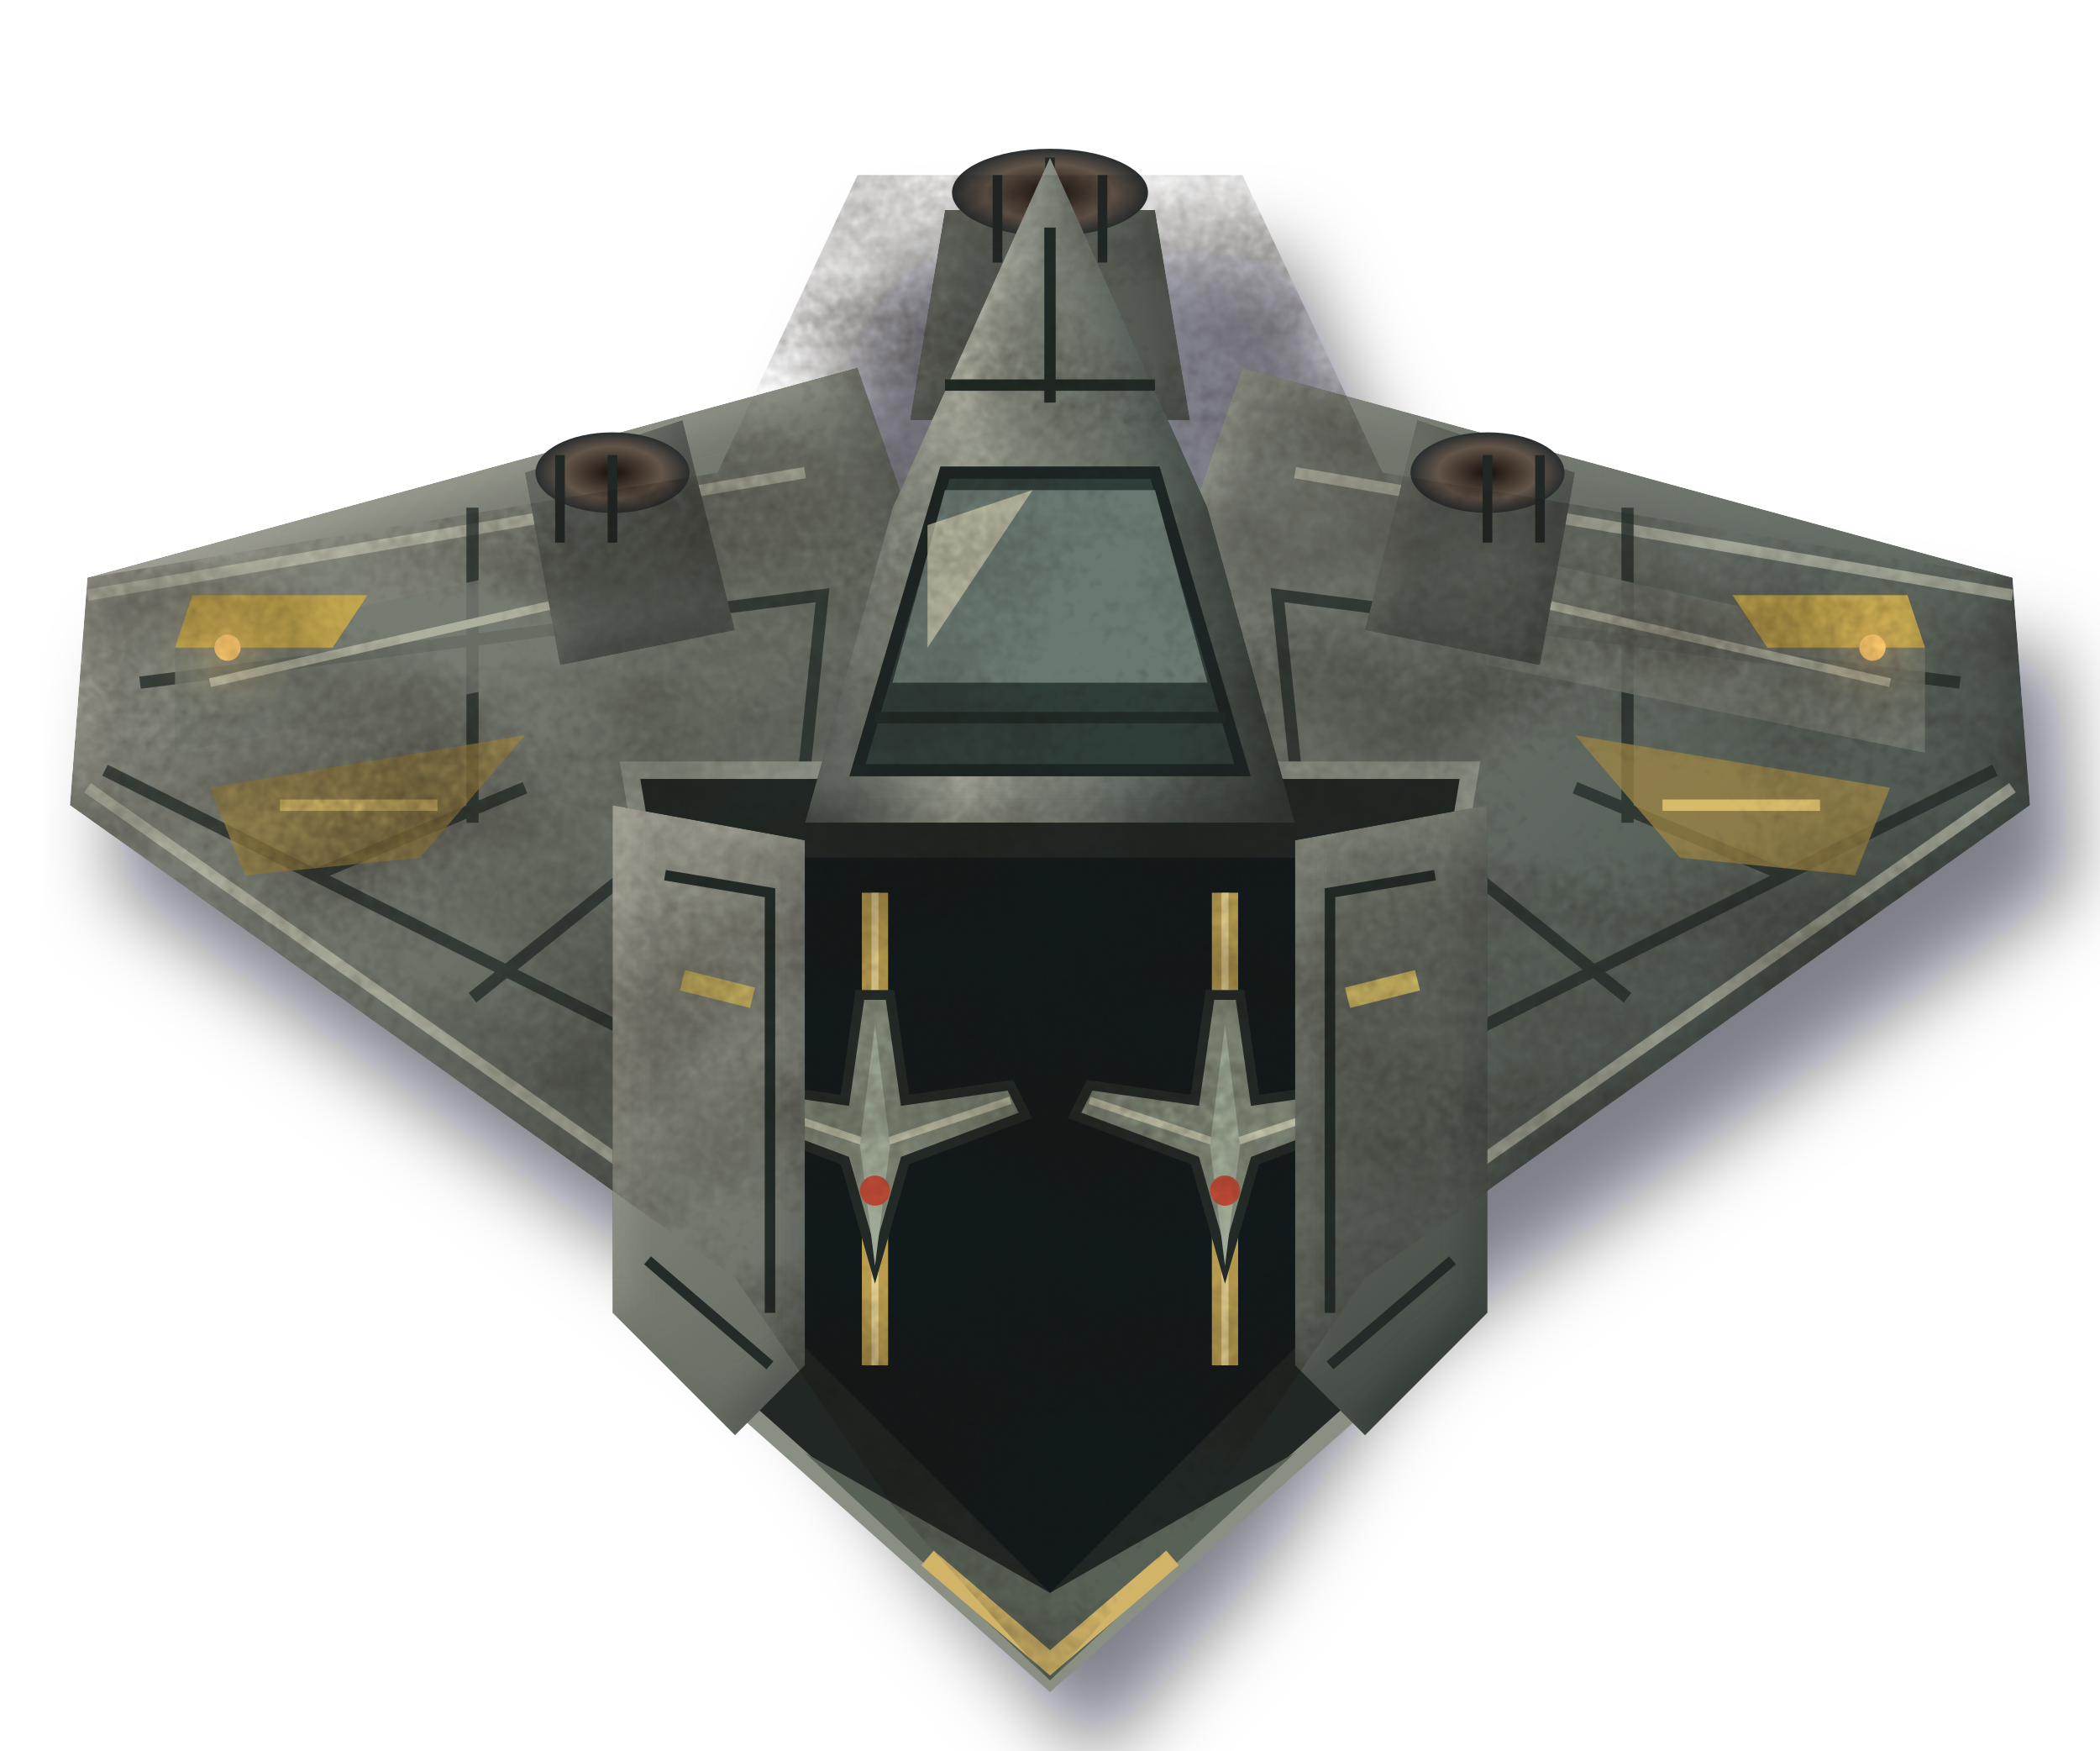
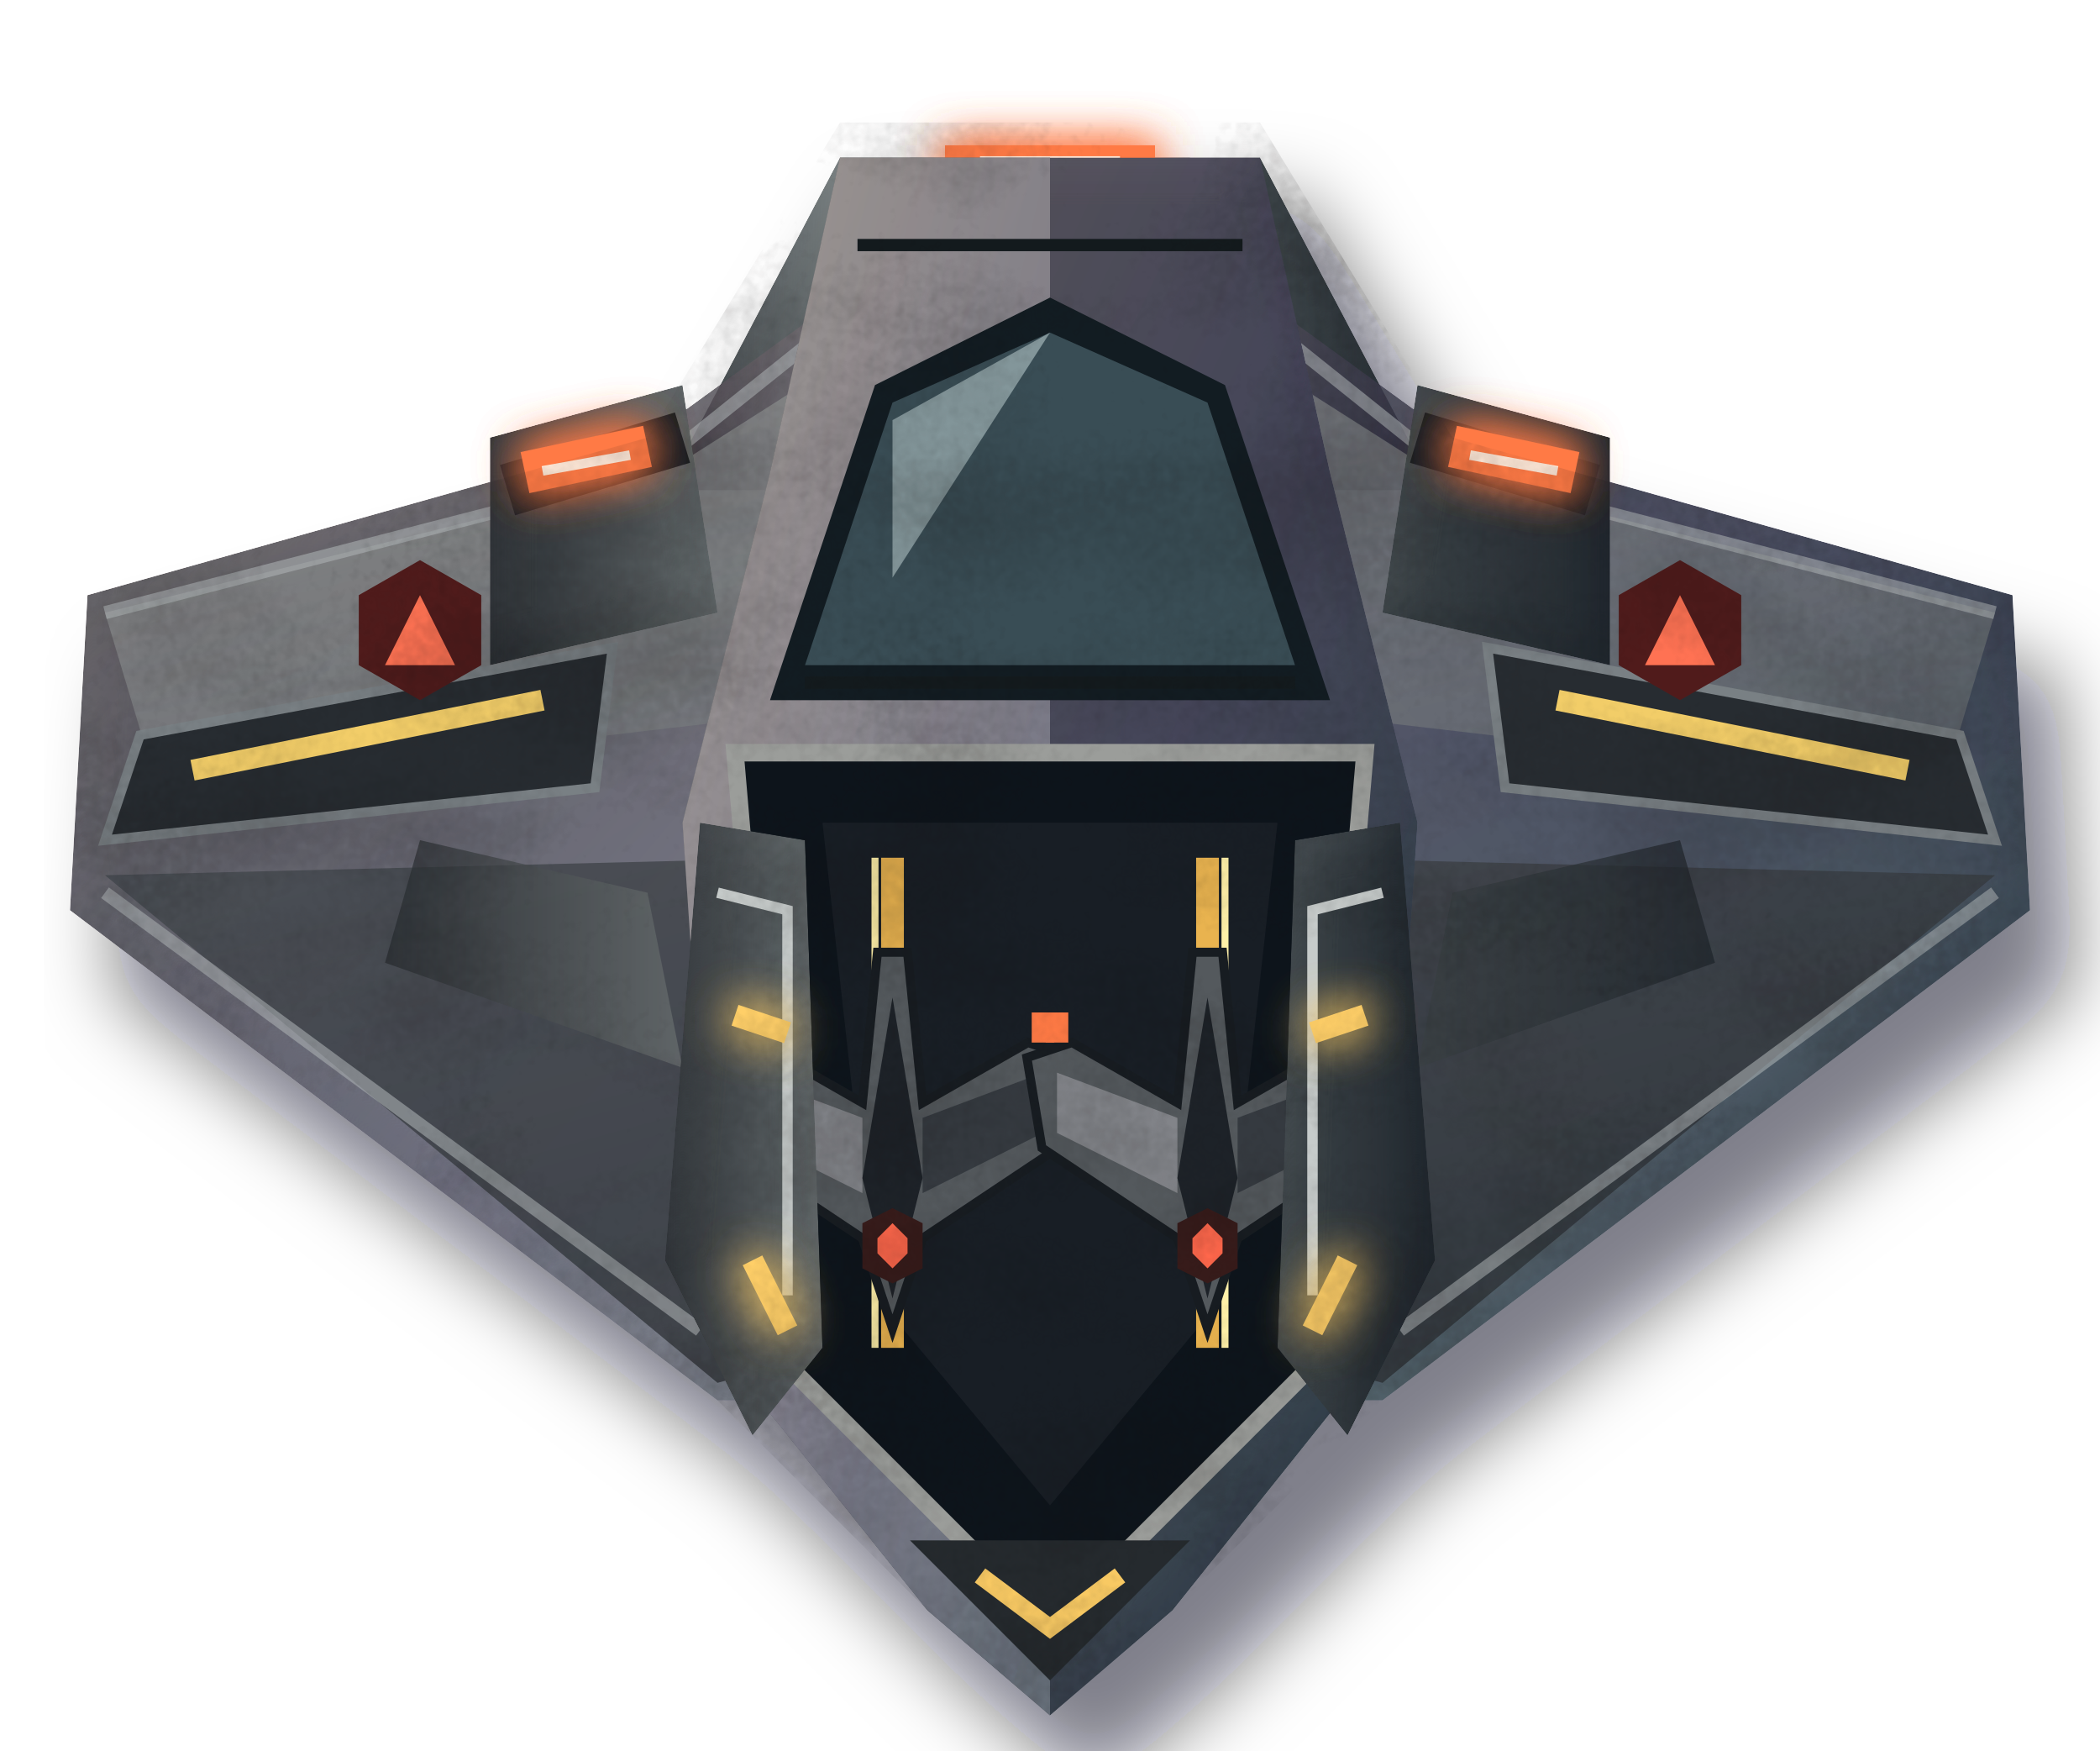
<svg xmlns="http://www.w3.org/2000/svg" xmlns:xlink="http://www.w3.org/1999/xlink" width="120" height="100" viewBox="0 0 120 100">
  <defs>
-     <filter id="bevel" x="-5%" y="-5%" width="110%" height="110%" color-interpolation-filters="sRGB">
+     <filter id="hull" x="-5%" y="-5%" width="110%" height="110%" color-interpolation-filters="sRGB">
      <feGaussianBlur in="SourceAlpha" stdDeviation="1.1" result="height" />
-       <feDiffuseLighting in="height" surfaceScale="2.6" diffuseConstant="1.18" lighting-color="#fff" result="diffuse">
-         <feDistantLight azimuth="225" elevation="52" />
+       <feDiffuseLighting in="height" surfaceScale="2.4" diffuseConstant="1.22" lighting-color="#fff" result="diffuse">
+         <feDistantLight azimuth="225" elevation="54" />
      </feDiffuseLighting>
-       <feSpecularLighting in="height" surfaceScale="2.6" specularConstant=".75" specularExponent="18" lighting-color="#fff4df" result="specular">
-         <feDistantLight azimuth="225" elevation="44" />
+       <feSpecularLighting in="height" surfaceScale="2.4" specularConstant=".95" specularExponent="30" lighting-color="#f4f9ff" result="specular">
+         <feDistantLight azimuth="225" elevation="40" />
+       </feSpecularLighting>
+       <feSpecularLighting in="height" surfaceScale="2.4" specularConstant=".5" specularExponent="14" lighting-color="#7fc4ff" result="rim">
+         <feDistantLight azimuth="30" elevation="24" />
      </feSpecularLighting>
      <feComposite in="SourceGraphic" in2="diffuse" operator="arithmetic" k1="1" result="lit" />
-       <feComposite in="specular" in2="SourceAlpha" operator="in" result="gloss" />
-       <feComposite in="gloss" in2="lit" operator="arithmetic" k2=".38" k3="1" result="shaded" />
+       <feComposite in="specular" in2="rim" operator="arithmetic" k2="1" k3=".55" result="gloss0" />
+       <feComposite in="gloss0" in2="SourceAlpha" operator="in" result="gloss" />
+       <feComposite in="gloss" in2="lit" operator="arithmetic" k2=".42" k3="1" result="shaded" />
      <feComposite in="shaded" in2="SourceAlpha" operator="in" />
    </filter>
-     <filter id="grime" x="0" y="0" width="100%" height="100%" color-interpolation-filters="sRGB">
-       <feTurbulence type="fractalNoise" baseFrequency=".07 .12" numOctaves="3" seed="16" result="mottle" />
-       <feTurbulence type="fractalNoise" baseFrequency="1.4" numOctaves="2" seed="5" result="grain" />
-       <feComposite in="mottle" in2="grain" operator="arithmetic" k2=".7" k3=".3" />
-       <feColorMatrix type="matrix" values="0 0 0 0 .1  0 0 0 0 .07  0 0 0 0 .05  -1.6 0 0 0 1.05" />
+     <filter id="wear" x="0" y="0" width="100%" height="100%" color-interpolation-filters="sRGB">
+       <feTurbulence type="fractalNoise" baseFrequency=".07 .12" numOctaves="3" seed="36" result="mottle" />
+       <feTurbulence type="fractalNoise" baseFrequency="1.6" numOctaves="2" seed="16" result="grain" />
+       <feComposite in="mottle" in2="grain" operator="arithmetic" k2=".75" k3=".25" />
+       <feColorMatrix type="matrix" values="0 0 0 0 .06  0 0 0 0 .05  0 0 0 0 .05  -1.7 0 0 0 1.02" />
      <feComposite in2="SourceAlpha" operator="in" />
    </filter>
    <filter id="shadow" x="-20%" y="-20%" width="140%" height="150%">
      <feGaussianBlur in="SourceAlpha" stdDeviation="2.2" />
      <feOffset dx="2.5" dy="4.5" result="blur" />
-       <feFlood flood-color="#02070d" flood-opacity=".5" />
+       <feFlood flood-color="#01050b" flood-opacity=".5" />
      <feComposite in2="blur" operator="in" />
    </filter>
    <filter id="glow" x="-200%" y="-200%" width="500%" height="500%">
-       <feGaussianBlur stdDeviation="1.5" result="halo" />
+       <feGaussianBlur stdDeviation="1.3" result="halo" />
      <feMerge>
        <feMergeNode in="halo" />
        <feMergeNode in="halo" />
        <feMergeNode in="SourceGraphic" />
      </feMerge>
    </filter>
-     <linearGradient id="left" x1="0" y1="0" x2="1" y2="1">
-       <stop stop-color="#919186" />
-       <stop offset=".48" stop-color="#656b62" />
-       <stop offset="1" stop-color="#313a36" />
+     <linearGradient id="wingL" x1="1" y1="1" x2="0" y2="0">
+       <stop stop-color="#808281" />
+       <stop offset=".55" stop-color="#5b6263" />
+       <stop offset="1" stop-color="#40474c" />
    </linearGradient>
-     <linearGradient id="right" x1="0" y1="0" x2="1" y2="1">
-       <stop stop-color="#777a71" />
-       <stop offset=".5" stop-color="#535d56" />
-       <stop offset="1" stop-color="#28322f" />
+     <linearGradient id="wingR" x1="0" y1="1" x2="1" y2="0">
+       <stop stop-color="#555c60" />
+       <stop offset=".55" stop-color="#42494d" />
+       <stop offset="1" stop-color="#2a3037" />
    </linearGradient>
-     <linearGradient id="body" x1="0" x2="1">
-       <stop stop-color="#363e3b" />
-       <stop offset=".33" stop-color="#a1a698" />
-       <stop offset=".43" stop-color="#858b80" />
-       <stop offset=".7" stop-color="#505b54" />
-       <stop offset="1" stop-color="#29322f" />
+     <linearGradient id="facetL" x1="0" y1="0" x2="1" y2="1">
+       <stop stop-color="#999b99" />
+       <stop offset="1" stop-color="#666c70" />
    </linearGradient>
-     <radialGradient id="nozzle">
-       <stop stop-color="#18100b" />
-       <stop offset=".65" stop-color="#635549" />
-       <stop offset="1" stop-color="#292e30" />
+     <linearGradient id="facetR" x1="0" y1="0" x2="1" y2="1">
+       <stop stop-color="#464a50" />
+       <stop offset="1" stop-color="#292e33" />
+     </linearGradient>
+     <linearGradient id="pod" x1="0" x2="1">
+       <stop stop-color="#24282c" />
+       <stop offset=".32" stop-color="#868d8c" />
+       <stop offset=".62" stop-color="#4d5556" />
+       <stop offset="1" stop-color="#1c2228" />
+     </linearGradient>
+     <linearGradient id="film" x1="0" y1="0" x2="1" y2="1">
+       <stop stop-color="#ff8a5c" />
+       <stop offset=".5" stop-color="#9b6bff" />
+       <stop offset="1" stop-color="#3fd0d8" />
+     </linearGradient>
+     <radialGradient id="eye" cx=".4" cy=".35" r=".7">
+       <stop stop-color="#ffe3d6" />
+       <stop offset=".2" stop-color="#ff5a3d" />
+       <stop offset=".6" stop-color="#7a1410" />
+       <stop offset="1" stop-color="#1e0605" />
    </radialGradient>
    <g id="airframe">
-       <path d="M49 10h22l8 17 36 6 1 13-38 27-9 13-9 10-9-10-9-13L4 46l1-13 36-6Z" />
+       <path d="M48 7h24l11 18 32 9 1 18-37 28-12 12-7 6-7-6-12-12L4 52l1-18 32-9Z" />
    </g>
    <g id="drone">
-       <path d="M0 12-2 5-10 2l1-2 7 1 1-7h2l1 7 7-1 1 2-8 3Z" fill="#7f8877" stroke="#222a27" stroke-width=".65" />
-       <path d="M-9 1 0 4 9 1" stroke="#c1c2a8" stroke-width=".5" fill="none" />
-       <path d="M0 12-1 4l1-8 1 8Z" fill="#9eaa96" />
-       <circle cy="7" r="1" fill="#bc4935" />
+       <path d="M0 15-2 9-11 3l-1-6 3-1 7 4 1-10h2L2 0l7-4 3 1-1 6-9 6Z" fill="#54595d" stroke="#171c21" stroke-width=".6" />
+       <path d="M-10-2-2 1-2 6-10 2Z" fill="#828489" />
+       <path d="M10-2 2 1 2 6 10 2Z" fill="#353a40" />
+       <path d="M0-7-2 5 0 13 2 5Z" fill="#1d2228" />
+       <path d="M-10-4v-2 M10-4v-2" stroke="#ff7a45" stroke-width="1.5" />
+       <path d="M0 7 2 8v3l-2 1-2-1V8Z" fill="#371b1a" />
+       <path d="M0 8 1 9v1l-1 1-1-1V9Z" fill="#ff674b" />
+     </g>
+     <g id="glyph">
+       <path d="M0-4 3.5-2v4L0 4l-3.5-2v-4Z" fill="#501b1b" />
+       <path d="M0-2 2 2h-4Z" fill="#ff7253" />
    </g>
  </defs>
  <use href="#airframe" xlink:href="#airframe" filter="url(#shadow)" />
-   <g filter="url(#bevel)">
-     <path d="M49 21 5 33 4 46 42 73 53 76 57 44Z" fill="url(#left)" />
-     <path d="M71 21 115 33 116 46 78 73 67 76 63 44Z" fill="url(#right)" />
+   <g filter="url(#hull)">
+     <path d="M48 17 37 25 5 34 4 52 41 80 52 80 57 42Z" fill="url(#wingL)" />
+     <path d="M72 17 83 25 115 34 116 52 79 80 68 80 63 42Z" fill="url(#wingR)" />
+     <path d="M48 9h24l10 19H38Z" fill="url(#pod)" />
  </g>
-   <path d="M5 34 46 27 M115 34 74 27 M5 45l37 26 M115 45 78 71" fill="none" stroke="#d1d0bc" stroke-width=".65" opacity=".58" />
-   <g fill="none" stroke="#202a27" stroke-width=".7" opacity=".75">
-     <path d="M8 39 47 34 44 63 6 44 M112 39 73 34l3 29 38-19 M18 50l12-5 M102 50l-12-5 M27 57l10-8 M93 57l-10-8 M27 29 27 47 M93 29v18" />
+   <path d="M48 17 37 25 5 34 4 52 41 80 52 80 57 42Z M72 17 83 25 115 34 116 52 79 80 68 80 63 42Z" fill="url(#film)" opacity=".1" />
+   <path d="M6 35 38 27 49 20 52 40 9 45Z M114 35 82 27 71 20 68 40 111 45Z" fill="url(#facetL)" opacity=".65" />
+   <path d="M6 50 46 49 52 76 41 79Z M114 50 74 49 68 76 79 79Z" fill="url(#facetR)" opacity=".84" />
+   <path d="M6 35 37 27 47 19 M114 35 83 27 73 19 M6 51 40 76 M114 51 80 76" fill="none" stroke="#aeb4b6" stroke-width=".75" opacity=".57" />
+   <path d="M8 42 35 37l-1 8-28 3Z M112 42 85 37l1 8 28 3Z" fill="#272c31" stroke="#798084" stroke-width=".55" />
+   <path d="M11 44 31 40 M109 44l-20-4" stroke="#f2cd68" stroke-width="1.2" />
+   <path d="M22 55 39 61l-2-10-13-3Z M98 55 81 61l2-10 13-3Z" fill="url(#pod)" opacity=".7" />
+   <use href="#glyph" xlink:href="#glyph" transform="translate(24 36)" />
+   <use href="#glyph" xlink:href="#glyph" transform="translate(96 36)" />
+   <g filter="url(#hull)">
+     <path d="M28 25 39 22l2 13-13 3Z M81 22l11 3v13l-13-3Z M52 9h16l2 13H50Z" fill="url(#pod)" />
  </g>
-   <path d="M10 37 37 31l-2 7-25 5Z M110 37l-27-6 2 7 25 5Z" fill="#767b70" opacity=".8" />
-   <path d="M12 39 34 34 M108 39l-22-5" stroke="#aeb09e" stroke-width=".5" />
-   <path d="M12 45 30 42l-6 7-10 1Z M108 45 90 42l6 7 10 1Z" fill="#a18742" opacity=".72" />
-   <path d="M16 46h9 M104 46h-9" stroke="#d6bb69" stroke-width=".65" />
-   <g filter="url(#bevel)" fill="#4b514b">
-     <path d="M30 27 39 24l3 12-10 2Z M81 24l9 3-2 11-10-2Z M54 12h12l2 12H52Z" />
-   </g>
-   <ellipse cx="35" cy="27" rx="4.4" ry="2.3" fill="url(#nozzle)" />
-   <ellipse cx="85" cy="27" rx="4.4" ry="2.3" fill="url(#nozzle)" />
-   <ellipse cx="60" cy="11" rx="5.6" ry="2.5" fill="url(#nozzle)" />
-   <path d="M32 31v-5 M35 31v-5 M85 31v-5 M88 31v-5 M57 15v-5 M60 15V9 M63 15v-5" stroke="#202726" stroke-width=".55" />
-   <path d="M36 44 84 44l-6 36-18 16-18-16Z" fill="#202724" stroke="#899083" stroke-width="1" />
-   <path d="M42 49h36l-4 28-14 14-14-14Z" fill="#11191a" />
-   <path d="M50 51v27 M70 51v27" fill="none" stroke="#ba9d4f" stroke-width="1.5" />
-   <path d="M50 51v27 M70 51v27" fill="none" stroke="#eee0a4" stroke-width=".4" opacity=".75" />
-   <use href="#drone" xlink:href="#drone" transform="translate(50 62) scale(.86)" />
-   <use href="#drone" xlink:href="#drone" transform="translate(70 62) scale(.86)" />
-   <path d="M35 46 46 48 46 78 42 82 35 75Z M85 46 74 48v30l4 4 7-7Z" fill="url(#left)" filter="url(#bevel)" />
-   <path d="M38 50 44 51v24 M82 50l-6 1v24 M37 72l7 6 M83 72l-7 6" stroke="#222b28" stroke-width=".6" fill="none" />
-   <path d="M39 56 43 57 M81 56l-4 1" stroke="#d3bd66" stroke-width="1.2" />
-   <path d="M60 9 51 29l-5 18h28l-5-18Z" fill="url(#body)" filter="url(#bevel)" />
-   <path d="M54 27h12l5 17H49Z" fill="#303e3a" stroke="#1c2625" stroke-width=".7" />
-   <path d="M54 28h12l3 11H51Z" fill="#697972" />
-   <path d="M53 30 59 28l-6 9Z" fill="#d8d2b4" opacity=".7" />
-   <path d="M50 41h20 M54 22h12 M60 13v10" stroke="#202b27" stroke-width=".65" fill="none" />
-   <path d="M46 83 60 96 74 83l-14 8Z" fill="#586156" />
-   <path d="M53 89 60 95l7-6" stroke="#d1b468" stroke-width="1.1" fill="none" />
-   <path d="M11 34h10l-2 3H10Z M109 34H99l2 3h9Z M54 45h12" fill="#c2a64d" />
-   <circle cx="13" cy="37" r=".75" fill="#ffcb6d" filter="url(#glow)" />
-   <circle cx="107" cy="37" r=".75" fill="#ffcb6d" filter="url(#glow)" />
-   <use href="#airframe" xlink:href="#airframe" filter="url(#grime)" opacity=".5" />
+   <path d="M29 28 39 25 M81 25l10 3 M53 11h14" stroke="#161d23" stroke-width="3" />
+   <path d="M30 27 37 25.5 M83 25.5 90 27 M54 9.5h12" stroke="#ff7a45" stroke-width="2.4" filter="url(#glow)" />
+   <path d="M31 26.9 36 26 M84 26l5 .9 M56 9.2h8" stroke="#ffe8d7" stroke-width=".55" />
+   <path d="M60 98 53 92 41 77 39 47 44 27 48 9h24l4 18 5 20-2 30-12 15Z" fill="url(#facetR)" filter="url(#hull)" />
+   <path d="M60 98 53 92 41 77 39 47 44 27 48 9h12Z" fill="url(#facetL)" />
+   <path d="M60 98 53 92 41 77 39 47 44 27 48 9h24l4 18 5 20-2 30-12 15Z" fill="url(#film)" opacity=".09" />
+   <path d="M50 22 60 17l10 5 6 18-32 0Z" fill="#121c22" />
+   <path d="M51 23 60 19l9 4 5 15H46Z" fill="#394d55" />
+   <path d="M51 24 60 19l-9 14Z" fill="#bdced0" opacity=".56" />
+   <path d="M46 39h28 M49 14h22" stroke="#131a1d" stroke-width=".7" />
+   <path d="M42 43h36l-3 35-15 15-15-15Z" fill="#0d141b" stroke="#9b9d9a" stroke-width="1" />
+   <path d="M47 47h26l-3 27-10 12-10-12Z" fill="#181e25" />
+   <path d="M51 49v28 M69 49v28" stroke="#e9b34f" stroke-width="1.3" />
+   <path d="M50 49v28 M70 49v28" stroke="#fff0a8" stroke-width=".4" />
+   <use href="#drone" xlink:href="#drone" transform="translate(51 63) scale(.86)" />
+   <use href="#drone" xlink:href="#drone" transform="translate(69 63) scale(.86)" />
+   <path d="M40 47 46 48 47 77 43 82 38 72Z M80 47 74 48 73 77 77 82 82 72Z" fill="url(#pod)" filter="url(#hull)" />
+   <path d="M41 51 45 52v22 M79 51l-4 1v22" stroke="#c6cbca" stroke-width=".6" fill="none" />
+   <path d="M42 58 45 59 M78 58l-3 1 M43 72l2 4 M77 72l-2 4" stroke="#ffcf68" stroke-width="1.25" filter="url(#glow)" />
+   <path d="M52 88 60 96 68 88Z" fill="#252a2e" />
+   <path d="M56 90 60 93 64 90" stroke="#f8c963" stroke-width="1" fill="none" />
+   <use href="#airframe" xlink:href="#airframe" filter="url(#wear)" opacity=".3" />
</svg>
